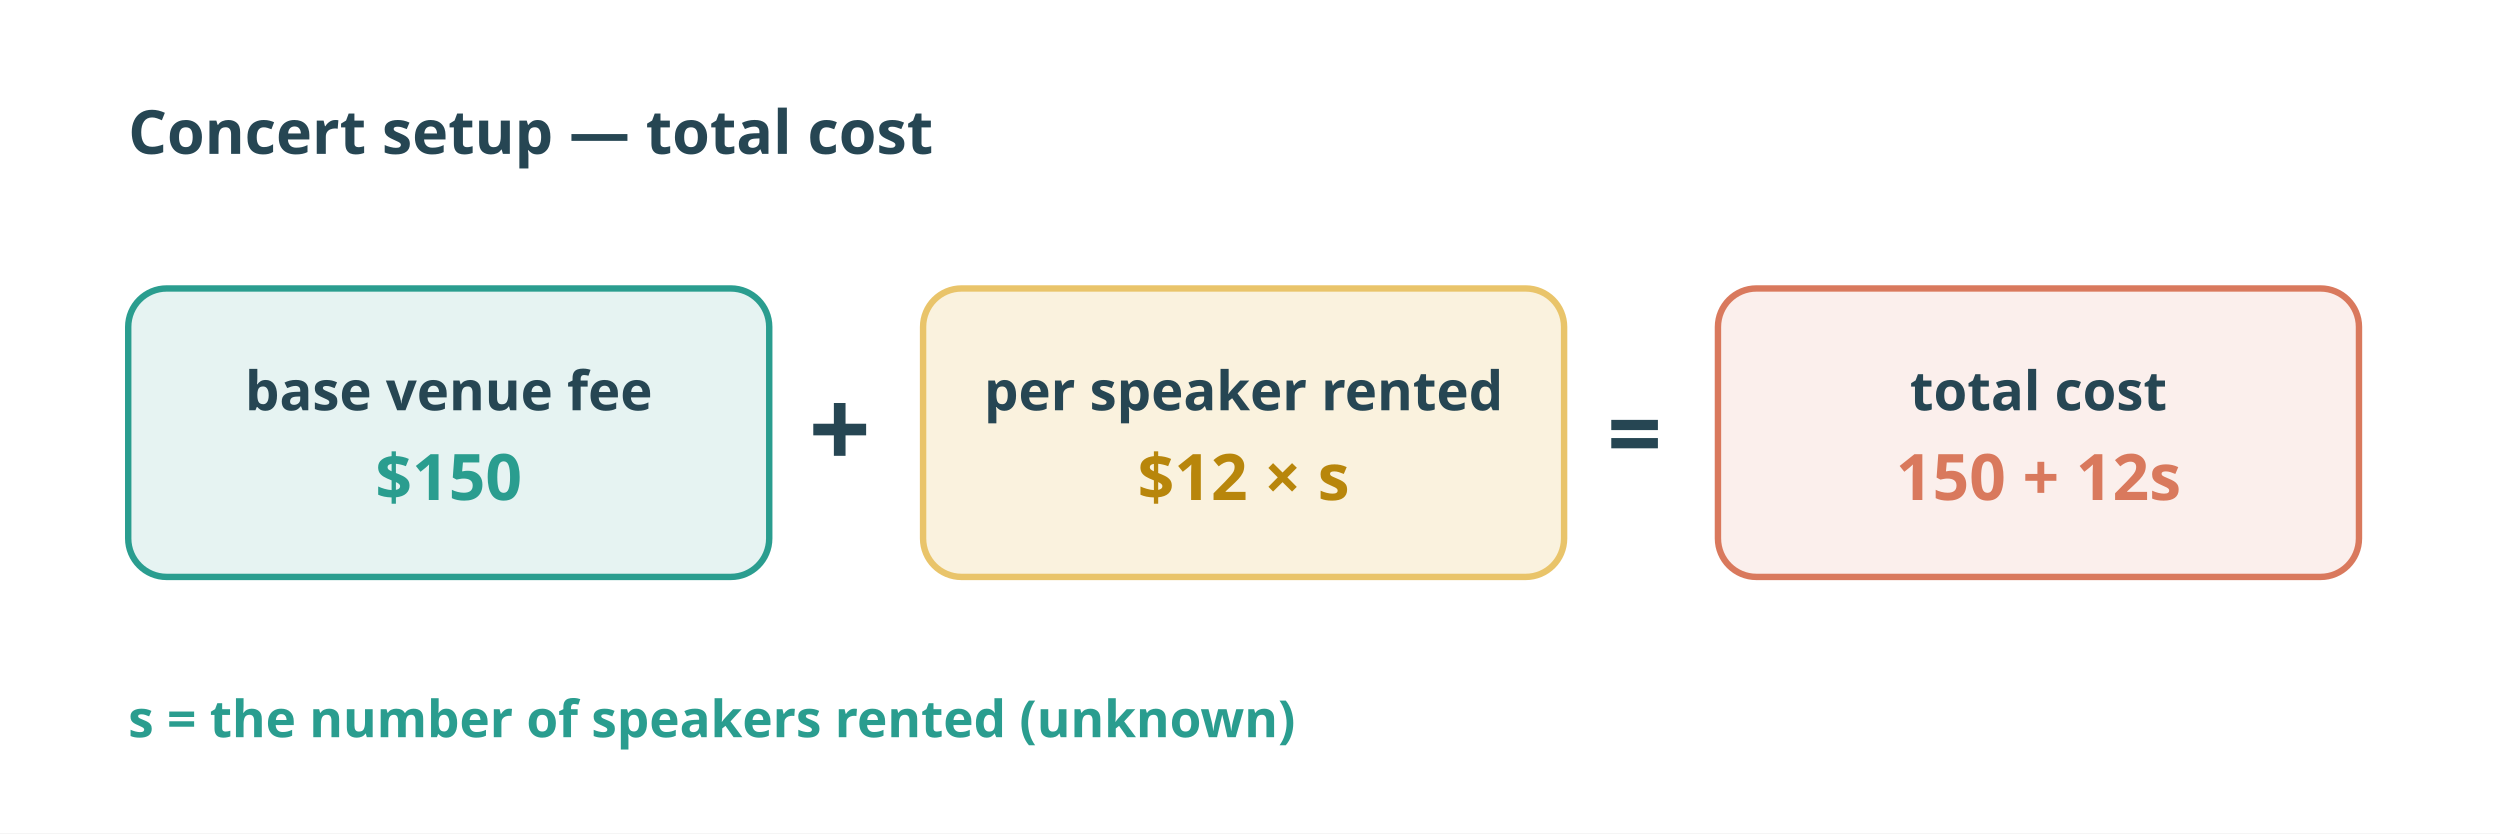
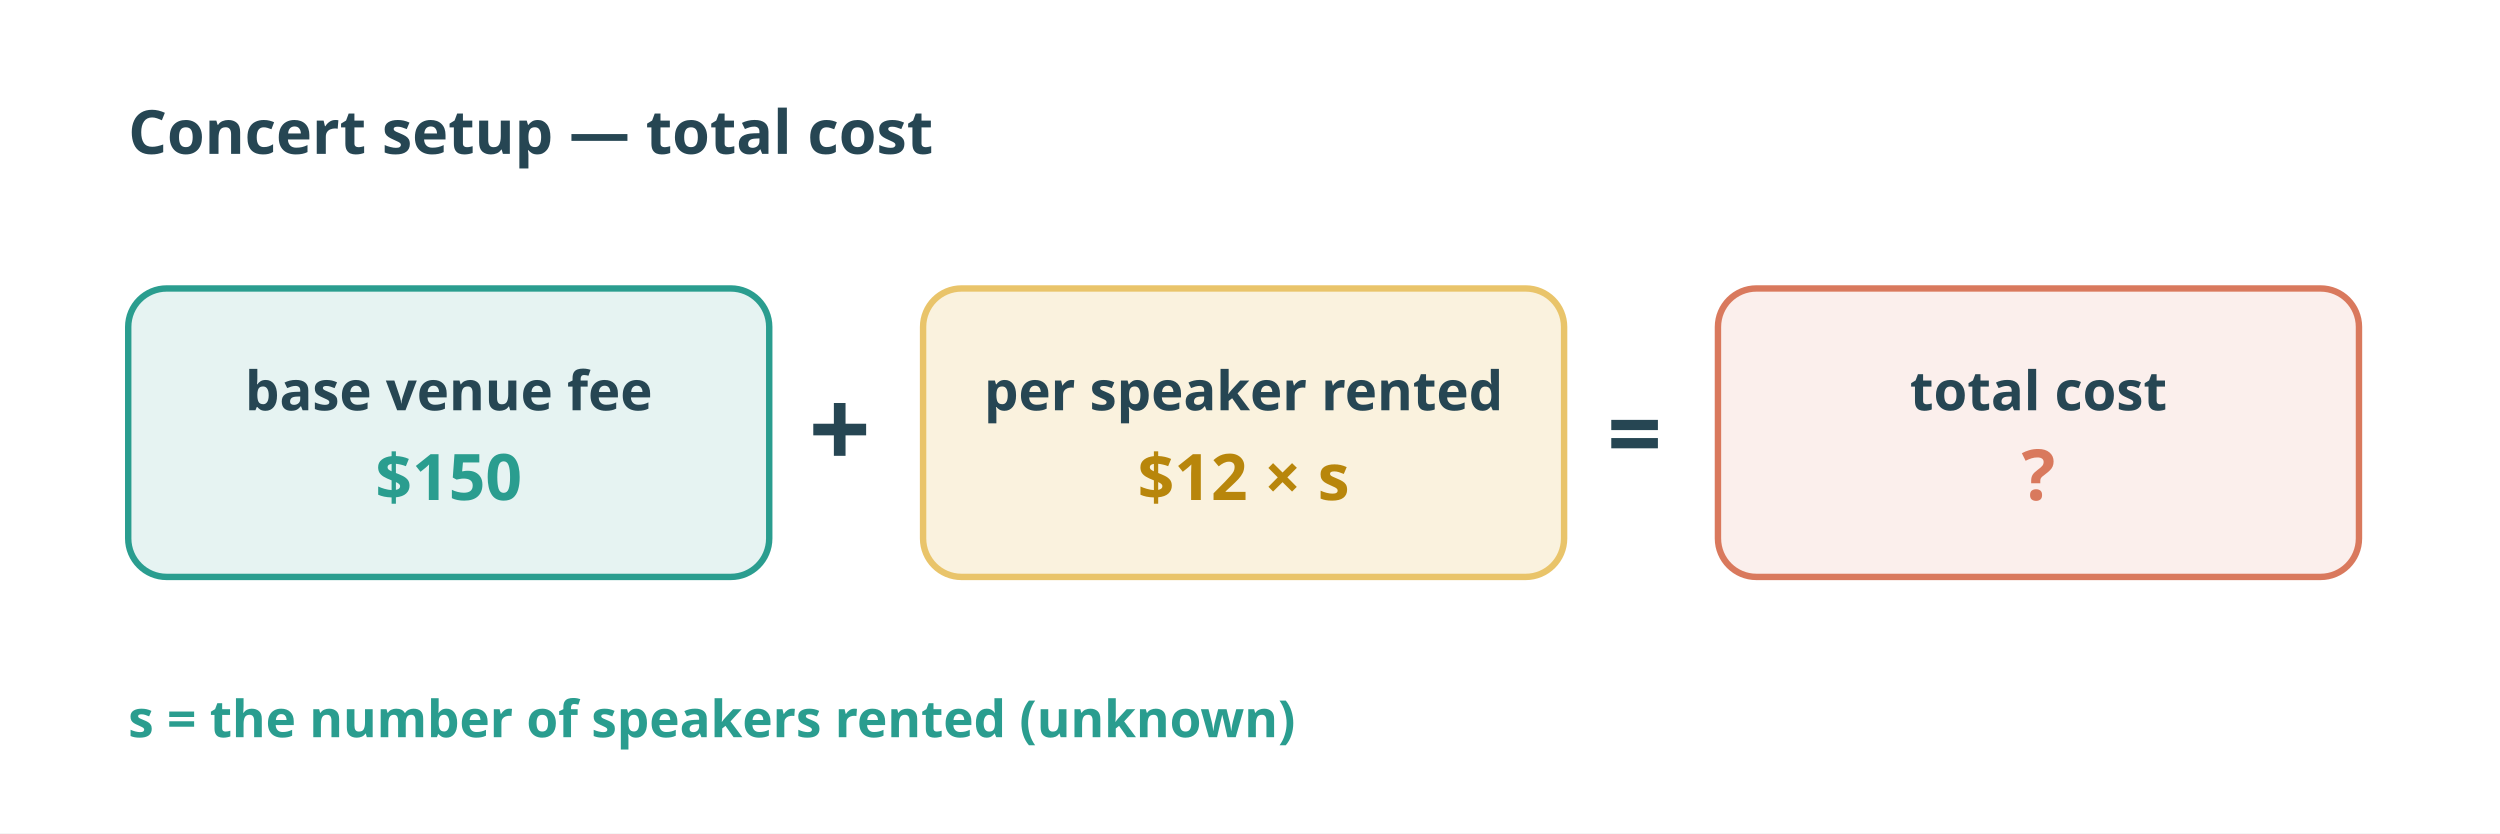
<svg xmlns="http://www.w3.org/2000/svg" viewBox="0 0 780 260" role="img" font-family="'Hanken Grotesk','Segoe UI',sans-serif">
  <rect width="780" height="260" fill="#ffffff" />
  <text x="40" y="48" font-size="19" font-weight="800" fill="#264653">Concert setup — total cost</text>
  <rect x="40" y="90" width="200" height="90" rx="12" fill="rgba(42,157,143,0.12)" stroke="#2a9d8f" stroke-width="2" />
  <text x="140" y="128" font-size="17" font-weight="700" fill="#264653" text-anchor="middle">base venue fee</text>
  <text x="140" y="156" font-size="20" font-weight="800" fill="#2a9d8f" text-anchor="middle">$150</text>
  <text x="262" y="146" font-size="34" font-weight="800" fill="#264653" text-anchor="middle">+</text>
  <rect x="288" y="90" width="200" height="90" rx="12" fill="rgba(233,196,106,0.22)" stroke="#e9c46a" stroke-width="2" />
  <text x="388" y="128" font-size="17" font-weight="700" fill="#264653" text-anchor="middle">per speaker rented</text>
  <text x="388" y="156" font-size="20" font-weight="800" fill="#b8860b" text-anchor="middle">$12 × s</text>
  <text x="510" y="146" font-size="30" font-weight="800" fill="#264653" text-anchor="middle">=</text>
  <rect x="536" y="90" width="200" height="90" rx="12" fill="rgba(217,121,93,0.12)" stroke="#d9795d" stroke-width="2" />
  <text x="636" y="128" font-size="17" font-weight="700" fill="#264653" text-anchor="middle">total cost</text>
-   <text x="636" y="156" font-size="20" font-weight="800" fill="#d9795d" text-anchor="middle">150 + 12s</text>
+   <text x="636" y="156" font-size="22" font-weight="800" fill="#d9795d" text-anchor="middle">?</text>
  <text x="40" y="230" font-size="16" fill="#2a9d8f" font-weight="700">s = the number of speakers rented (unknown)</text>
</svg>
